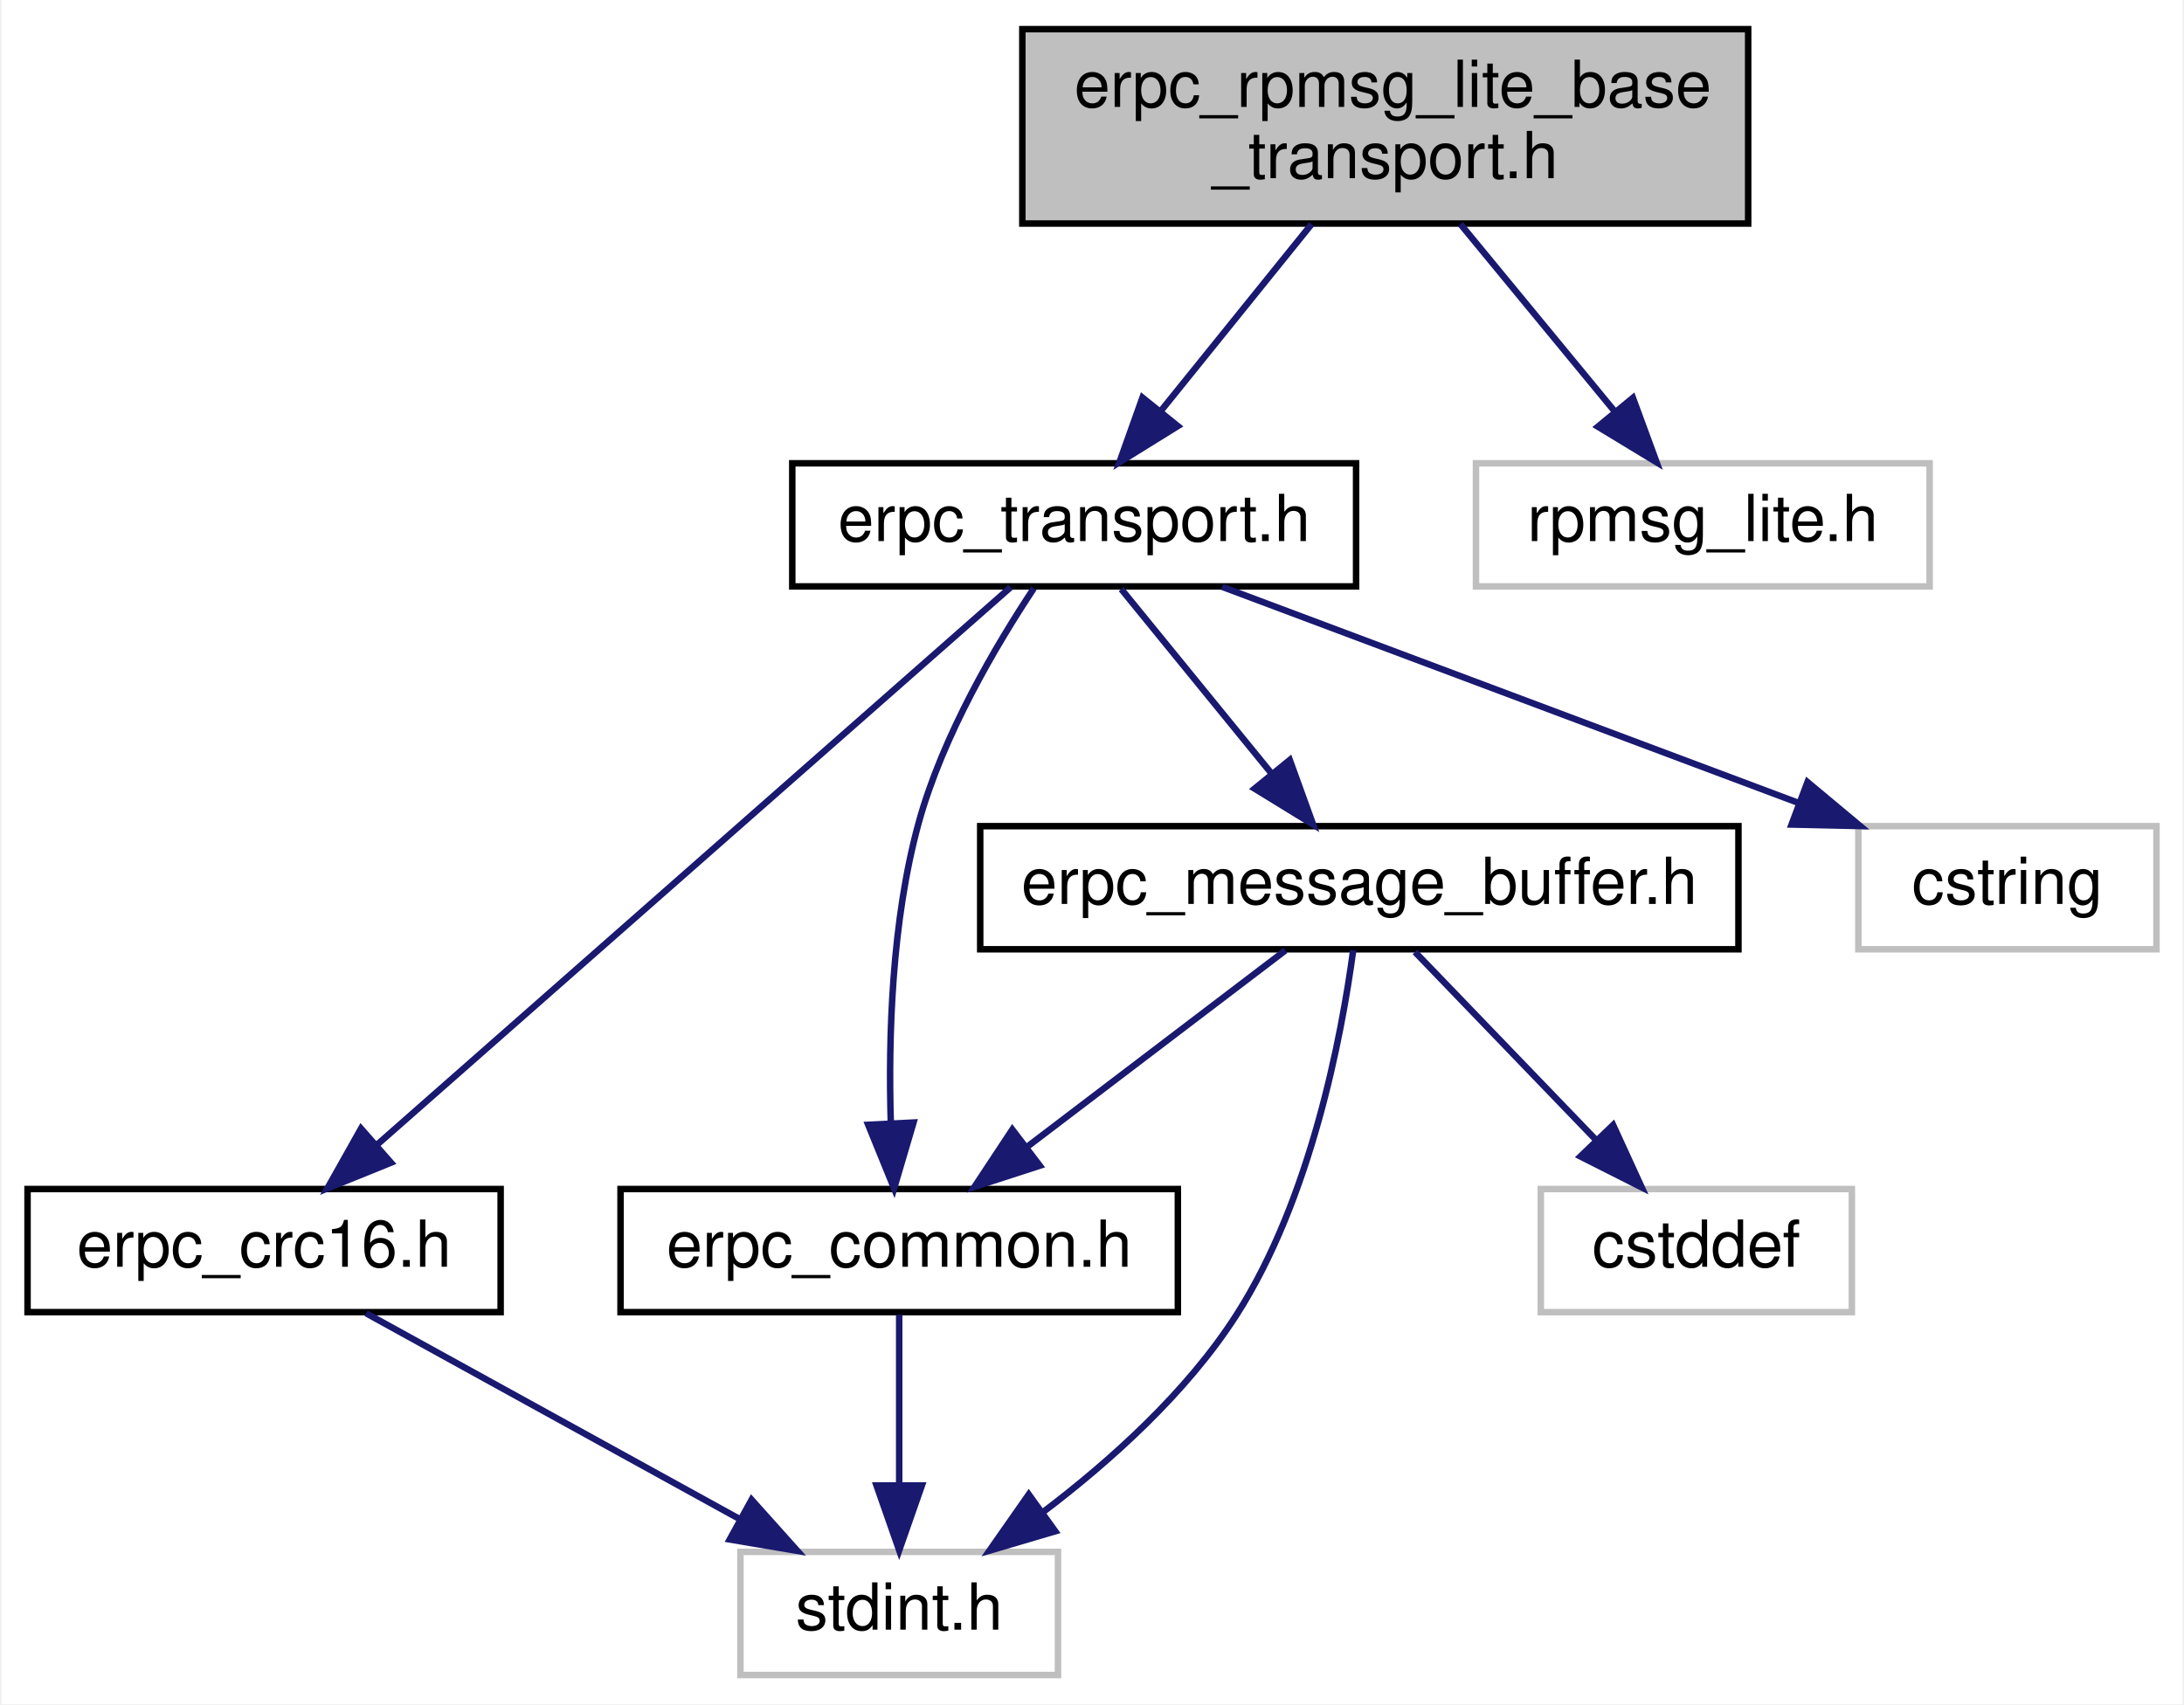
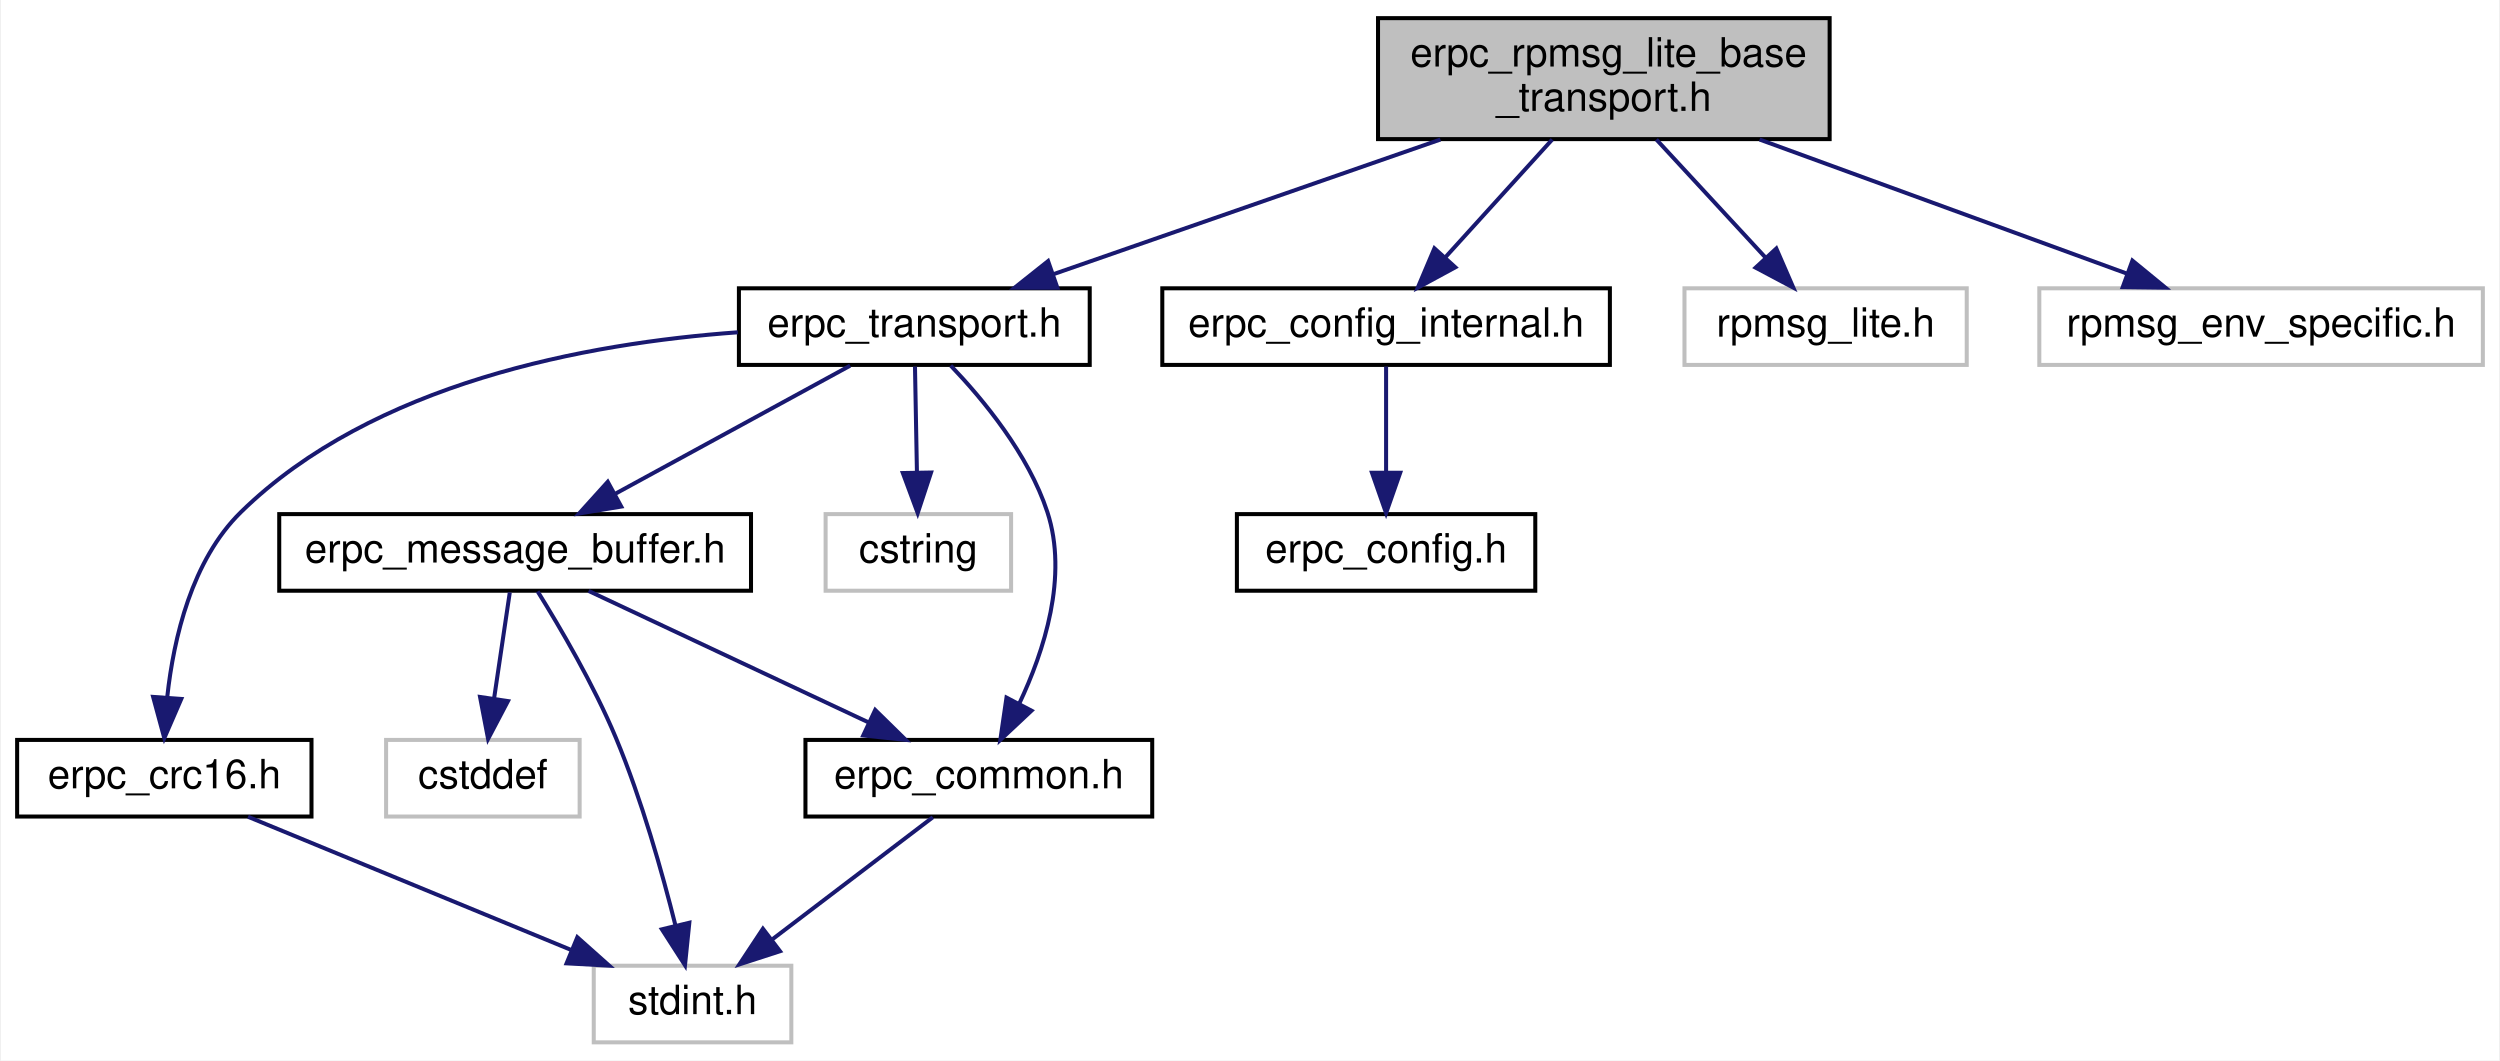
- <svg xmlns="http://www.w3.org/2000/svg" xmlns:xlink="http://www.w3.org/1999/xlink" width="337pt" height="263pt" viewBox="0.00 0.00 336.50 263.00">
+ <svg xmlns="http://www.w3.org/2000/svg" xmlns:xlink="http://www.w3.org/1999/xlink" width="620pt" height="263pt" viewBox="0.00 0.00 619.50 263.00">
  <g id="graph0" class="graph" transform="scale(1 1) rotate(0) translate(4 259)">
-     <polygon fill="white" stroke="none" points="-4,4 -4,-259 332.5,-259 332.5,4 -4,4" />
+     <polygon fill="white" stroke="none" points="-4,4 -4,-259 615.5,-259 615.5,4 -4,4" />
    <g id="node1" class="node">
-       <polygon fill="#bfbfbf" stroke="black" points="153.5,-224.5 153.5,-254.5 265.5,-254.5 265.5,-224.5 153.5,-224.5" />
-       <text text-anchor="start" x="161.5" y="-242.5" font-family="Helvetica,sans-Serif" font-size="10.00">erpc_rpmsg_lite_base</text>
-       <text text-anchor="middle" x="209.5" y="-231.5" font-family="Helvetica,sans-Serif" font-size="10.00">_transport.h</text>
+       <polygon fill="#bfbfbf" stroke="black" points="337.5,-224.5 337.5,-254.5 449.5,-254.5 449.5,-224.5 337.5,-224.5" />
+       <text text-anchor="start" x="345.5" y="-242.5" font-family="Helvetica,sans-Serif" font-size="10.00">erpc_rpmsg_lite_base</text>
+       <text text-anchor="middle" x="393.5" y="-231.5" font-family="Helvetica,sans-Serif" font-size="10.00">_transport.h</text>
    </g>
    <g id="node2" class="node">
      <g id="a_node2">
        <a xlink:href="erpc__transport_8h.html" target="_top" xlink:title="erpc_transport.h">
-           <polygon fill="white" stroke="black" points="118,-168.5 118,-187.5 205,-187.5 205,-168.5 118,-168.5" />
-           <text text-anchor="middle" x="161.5" y="-175.5" font-family="Helvetica,sans-Serif" font-size="10.00">erpc_transport.h</text>
+           <polygon fill="white" stroke="black" points="179,-168.5 179,-187.5 266,-187.5 266,-168.5 179,-168.5" />
+           <text text-anchor="middle" x="222.5" y="-175.5" font-family="Helvetica,sans-Serif" font-size="10.00">erpc_transport.h</text>
        </a>
      </g>
    </g>
    <g id="edge1" class="edge">
-       <path fill="none" stroke="midnightblue" d="M198.125,-224.399C191.15,-215.753 182.186,-204.642 174.872,-195.576" />
-       <polygon fill="midnightblue" stroke="midnightblue" points="177.487,-193.243 168.484,-187.658 172.039,-197.638 177.487,-193.243" />
+       <path fill="none" stroke="midnightblue" d="M352.975,-224.399C323.772,-214.238 284.783,-200.672 257.051,-191.022" />
+       <polygon fill="midnightblue" stroke="midnightblue" points="257.977,-187.639 247.382,-187.658 255.676,-194.25 257.977,-187.639" />
    </g>
    <g id="node9" class="node">
-       <polygon fill="white" stroke="#bfbfbf" points="223.5,-168.5 223.5,-187.5 293.5,-187.5 293.5,-168.5 223.5,-168.5" />
-       <text text-anchor="middle" x="258.5" y="-175.5" font-family="Helvetica,sans-Serif" font-size="10.00">rpmsg_lite.h</text>
+       <g id="a_node9">
+         <a xlink:href="erpc__config__internal_8h_source.html" target="_top" xlink:title="erpc_config_internal.h">
+           <polygon fill="white" stroke="black" points="284,-168.5 284,-187.5 395,-187.5 395,-168.5 284,-168.5" />
+           <text text-anchor="middle" x="339.5" y="-175.5" font-family="Helvetica,sans-Serif" font-size="10.00">erpc_config_internal.h</text>
+         </a>
+       </g>
    </g>
    <g id="edge11" class="edge">
-       <path fill="none" stroke="midnightblue" d="M221.112,-224.399C228.233,-215.753 237.383,-204.642 244.849,-195.576" />
-       <polygon fill="midnightblue" stroke="midnightblue" points="247.715,-197.602 251.37,-187.658 242.311,-193.152 247.715,-197.602" />
+       <path fill="none" stroke="midnightblue" d="M380.703,-224.399C372.775,-215.664 362.564,-204.413 354.29,-195.296" />
+       <polygon fill="midnightblue" stroke="midnightblue" points="356.67,-192.711 347.357,-187.658 351.486,-197.415 356.67,-192.711" />
+     </g>
+     <g id="node11" class="node">
+       <polygon fill="white" stroke="#bfbfbf" points="413.5,-168.5 413.5,-187.5 483.5,-187.5 483.5,-168.5 413.5,-168.5" />
+       <text text-anchor="middle" x="448.5" y="-175.5" font-family="Helvetica,sans-Serif" font-size="10.00">rpmsg_lite.h</text>
+     </g>
+     <g id="edge13" class="edge">
+       <path fill="none" stroke="midnightblue" d="M406.534,-224.399C414.691,-215.575 425.222,-204.183 433.694,-195.018" />
+       <polygon fill="midnightblue" stroke="midnightblue" points="436.279,-197.377 440.497,-187.658 431.139,-192.625 436.279,-197.377" />
+     </g>
+     <g id="node12" class="node">
+       <polygon fill="white" stroke="#bfbfbf" points="501.5,-168.5 501.5,-187.5 611.5,-187.5 611.5,-168.5 501.5,-168.5" />
+       <text text-anchor="middle" x="556.5" y="-175.5" font-family="Helvetica,sans-Serif" font-size="10.00">rpmsg_env_specific.h</text>
+     </g>
+     <g id="edge14" class="edge">
+       <path fill="none" stroke="midnightblue" d="M432.129,-224.399C459.844,-214.283 496.805,-200.791 523.217,-191.149" />
+       <polygon fill="midnightblue" stroke="midnightblue" points="524.589,-194.375 532.782,-187.658 522.188,-187.799 524.589,-194.375" />
    </g>
    <g id="node3" class="node">
      <g id="a_node3">
        <a xlink:href="erpc__common_8h_source.html" target="_top" xlink:title="erpc_common.h">
-           <polygon fill="white" stroke="black" points="91.5,-56.5 91.5,-75.5 177.5,-75.5 177.5,-56.5 91.5,-56.5" />
-           <text text-anchor="middle" x="134.5" y="-63.5" font-family="Helvetica,sans-Serif" font-size="10.00">erpc_common.h</text>
+           <polygon fill="white" stroke="black" points="195.5,-56.5 195.5,-75.5 281.5,-75.5 281.5,-56.5 195.5,-56.5" />
+           <text text-anchor="middle" x="238.5" y="-63.5" font-family="Helvetica,sans-Serif" font-size="10.00">erpc_common.h</text>
        </a>
      </g>
    </g>
    <g id="edge2" class="edge">
-       <path fill="none" stroke="midnightblue" d="M155.27,-168.196C149.479,-159.47 141.205,-145.49 137.5,-132 133.335,-116.834 132.813,-98.94 133.203,-85.77" />
-       <polygon fill="midnightblue" stroke="midnightblue" points="136.708,-85.763 133.712,-75.6 129.716,-85.413 136.708,-85.763" />
+       <path fill="none" stroke="midnightblue" d="M231.52,-168.34C239.572,-159.932 250.798,-146.363 255.5,-132 260.705,-116.099 254.741,-97.611 248.489,-84.427" />
+       <polygon fill="midnightblue" stroke="midnightblue" points="251.564,-82.753 243.832,-75.509 245.359,-85.993 251.564,-82.753" />
    </g>
    <g id="node5" class="node">
      <g id="a_node5">
        <a xlink:href="erpc__crc16_8h.html" target="_top" xlink:title="erpc_crc16.h">
          <polygon fill="white" stroke="black" points="0,-56.5 0,-75.5 73,-75.5 73,-56.5 0,-56.5" />
          <text text-anchor="middle" x="36.5" y="-63.5" font-family="Helvetica,sans-Serif" font-size="10.00">erpc_crc16.h</text>
        </a>
      </g>
    </g>
    <g id="edge4" class="edge">
-       <path fill="none" stroke="midnightblue" d="M151.691,-168.368C130.607,-149.814 80.719,-105.913 54.043,-82.438" />
-       <polygon fill="midnightblue" stroke="midnightblue" points="56.082,-79.57 46.263,-75.591 51.458,-84.825 56.082,-79.57" />
+       <path fill="none" stroke="midnightblue" d="M178.726,-176.59C141.22,-173.872 88.221,-164.035 55.5,-132 43.303,-120.058 38.829,-100.755 37.242,-86.281" />
+       <polygon fill="midnightblue" stroke="midnightblue" points="40.706,-85.663 36.495,-75.941 33.725,-86.168 40.706,-85.663" />
    </g>
    <g id="node6" class="node">
      <g id="a_node6">
        <a xlink:href="erpc__message__buffer_8h.html" target="_top" xlink:title="erpc_message_buffer.h">
-           <polygon fill="white" stroke="black" points="147,-112.5 147,-131.5 264,-131.5 264,-112.5 147,-112.5" />
-           <text text-anchor="middle" x="205.5" y="-119.5" font-family="Helvetica,sans-Serif" font-size="10.00">erpc_message_buffer.h</text>
+           <polygon fill="white" stroke="black" points="65,-112.5 65,-131.5 182,-131.5 182,-112.5 65,-112.5" />
+           <text text-anchor="middle" x="123.5" y="-119.5" font-family="Helvetica,sans-Serif" font-size="10.00">erpc_message_buffer.h</text>
        </a>
      </g>
    </g>
    <g id="edge6" class="edge">
-       <path fill="none" stroke="midnightblue" d="M168.766,-168.083C175.045,-160.377 184.288,-149.033 191.931,-139.653" />
-       <polygon fill="midnightblue" stroke="midnightblue" points="194.766,-141.714 198.369,-131.751 189.339,-137.293 194.766,-141.714" />
+       <path fill="none" stroke="midnightblue" d="M206.594,-168.324C190.862,-159.743 166.558,-146.486 148.291,-136.522" />
+       <polygon fill="midnightblue" stroke="midnightblue" points="149.822,-133.37 139.367,-131.655 146.47,-139.516 149.822,-133.37" />
    </g>
    <g id="node8" class="node">
-       <polygon fill="white" stroke="#bfbfbf" points="282.5,-112.5 282.5,-131.5 328.5,-131.5 328.5,-112.5 282.5,-112.5" />
-       <text text-anchor="middle" x="305.5" y="-119.5" font-family="Helvetica,sans-Serif" font-size="10.00">cstring</text>
+       <polygon fill="white" stroke="#bfbfbf" points="200.5,-112.5 200.5,-131.5 246.5,-131.5 246.5,-112.5 200.5,-112.5" />
+       <text text-anchor="middle" x="223.5" y="-119.5" font-family="Helvetica,sans-Serif" font-size="10.00">cstring</text>
    </g>
    <g id="edge10" class="edge">
-       <path fill="none" stroke="midnightblue" d="M184.317,-168.444C208.332,-159.438 246.329,-145.189 273.369,-135.049" />
-       <polygon fill="midnightblue" stroke="midnightblue" points="274.655,-138.305 282.79,-131.516 272.197,-131.751 274.655,-138.305" />
+       <path fill="none" stroke="midnightblue" d="M222.665,-168.083C222.796,-161.006 222.984,-150.861 223.148,-141.986" />
+       <polygon fill="midnightblue" stroke="midnightblue" points="226.652,-141.814 223.338,-131.751 219.653,-141.685 226.652,-141.814" />
    </g>
    <g id="node4" class="node">
-       <polygon fill="white" stroke="#bfbfbf" points="110,-0.5 110,-19.5 159,-19.5 159,-0.5 110,-0.5" />
-       <text text-anchor="middle" x="134.5" y="-7.5" font-family="Helvetica,sans-Serif" font-size="10.00">stdint.h</text>
+       <polygon fill="white" stroke="#bfbfbf" points="143,-0.5 143,-19.5 192,-19.5 192,-0.5 143,-0.5" />
+       <text text-anchor="middle" x="167.5" y="-7.5" font-family="Helvetica,sans-Serif" font-size="10.00">stdint.h</text>
    </g>
    <g id="edge3" class="edge">
-       <path fill="none" stroke="midnightblue" d="M134.5,-56.083C134.5,-49.006 134.5,-38.861 134.5,-29.986" />
-       <polygon fill="midnightblue" stroke="midnightblue" points="138,-29.751 134.5,-19.751 131,-29.751 138,-29.751" />
+       <path fill="none" stroke="midnightblue" d="M227.093,-56.324C216.391,-48.185 200.159,-35.84 187.337,-26.087" />
+       <polygon fill="midnightblue" stroke="midnightblue" points="189.193,-23.102 179.115,-19.834 184.956,-28.673 189.193,-23.102" />
    </g>
    <g id="edge5" class="edge">
-       <path fill="none" stroke="midnightblue" d="M52.245,-56.324C67.819,-47.743 91.877,-34.486 109.959,-24.522" />
-       <polygon fill="midnightblue" stroke="midnightblue" points="111.724,-27.546 118.794,-19.654 108.346,-21.415 111.724,-27.546" />
+       <path fill="none" stroke="midnightblue" d="M57.257,-56.444C78.816,-47.557 112.763,-33.563 137.294,-23.451" />
+       <polygon fill="midnightblue" stroke="midnightblue" points="138.928,-26.563 146.84,-19.516 136.261,-20.092 138.928,-26.563" />
    </g>
    <g id="edge7" class="edge">
-       <path fill="none" stroke="midnightblue" d="M194.093,-112.324C183.391,-104.185 167.159,-91.84 154.337,-82.087" />
-       <polygon fill="midnightblue" stroke="midnightblue" points="156.193,-79.102 146.115,-75.834 151.956,-84.673 156.193,-79.102" />
+       <path fill="none" stroke="midnightblue" d="M141.722,-112.444C160.396,-103.675 189.656,-89.936 211.117,-79.858" />
+       <polygon fill="midnightblue" stroke="midnightblue" points="212.799,-82.935 220.363,-75.516 209.824,-76.599 212.799,-82.935" />
    </g>
    <g id="edge9" class="edge">
-       <path fill="none" stroke="midnightblue" d="M204.554,-112.359C202.788,-99.262 198.063,-74.004 186.5,-56 178.839,-44.071 167.096,-33.526 156.707,-25.648" />
-       <polygon fill="midnightblue" stroke="midnightblue" points="158.58,-22.684 148.418,-19.686 154.492,-28.367 158.58,-22.684" />
+       <path fill="none" stroke="midnightblue" d="M129.085,-112.328C134.6,-103.474 142.988,-89.194 148.5,-76 154.873,-60.745 159.978,-42.636 163.285,-29.411" />
+       <polygon fill="midnightblue" stroke="midnightblue" points="166.704,-30.162 165.628,-19.622 159.896,-28.532 166.704,-30.162" />
    </g>
    <g id="node7" class="node">
-       <polygon fill="white" stroke="#bfbfbf" points="233.5,-56.5 233.5,-75.5 281.5,-75.5 281.5,-56.5 233.5,-56.5" />
-       <text text-anchor="middle" x="257.5" y="-63.5" font-family="Helvetica,sans-Serif" font-size="10.00">cstddef</text>
+       <polygon fill="white" stroke="#bfbfbf" points="91.5,-56.5 91.5,-75.5 139.5,-75.5 139.5,-56.5 91.5,-56.5" />
+       <text text-anchor="middle" x="115.5" y="-63.5" font-family="Helvetica,sans-Serif" font-size="10.00">cstddef</text>
    </g>
    <g id="edge8" class="edge">
-       <path fill="none" stroke="midnightblue" d="M214.087,-112.083C221.659,-104.22 232.878,-92.569 242.014,-83.081" />
-       <polygon fill="midnightblue" stroke="midnightblue" points="244.658,-85.382 249.073,-75.751 239.615,-80.527 244.658,-85.382" />
+       <path fill="none" stroke="midnightblue" d="M122.179,-112.083C121.119,-104.927 119.594,-94.635 118.269,-85.691" />
+       <polygon fill="midnightblue" stroke="midnightblue" points="121.724,-85.13 116.796,-75.751 114.8,-86.156 121.724,-85.13" />
+     </g>
+     <g id="node10" class="node">
+       <g id="a_node10">
+         <a xlink:href="erpc__config_8h.html" target="_top" xlink:title="erpc_config.h">
+           <polygon fill="white" stroke="black" points="302.5,-112.5 302.5,-131.5 376.5,-131.5 376.5,-112.5 302.5,-112.5" />
+           <text text-anchor="middle" x="339.5" y="-119.5" font-family="Helvetica,sans-Serif" font-size="10.00">erpc_config.h</text>
+         </a>
+       </g>
+     </g>
+     <g id="edge12" class="edge">
+       <path fill="none" stroke="midnightblue" d="M339.5,-168.083C339.5,-161.006 339.5,-150.861 339.5,-141.986" />
+       <polygon fill="midnightblue" stroke="midnightblue" points="343,-141.751 339.5,-131.751 336,-141.751 343,-141.751" />
    </g>
  </g>
</svg>
